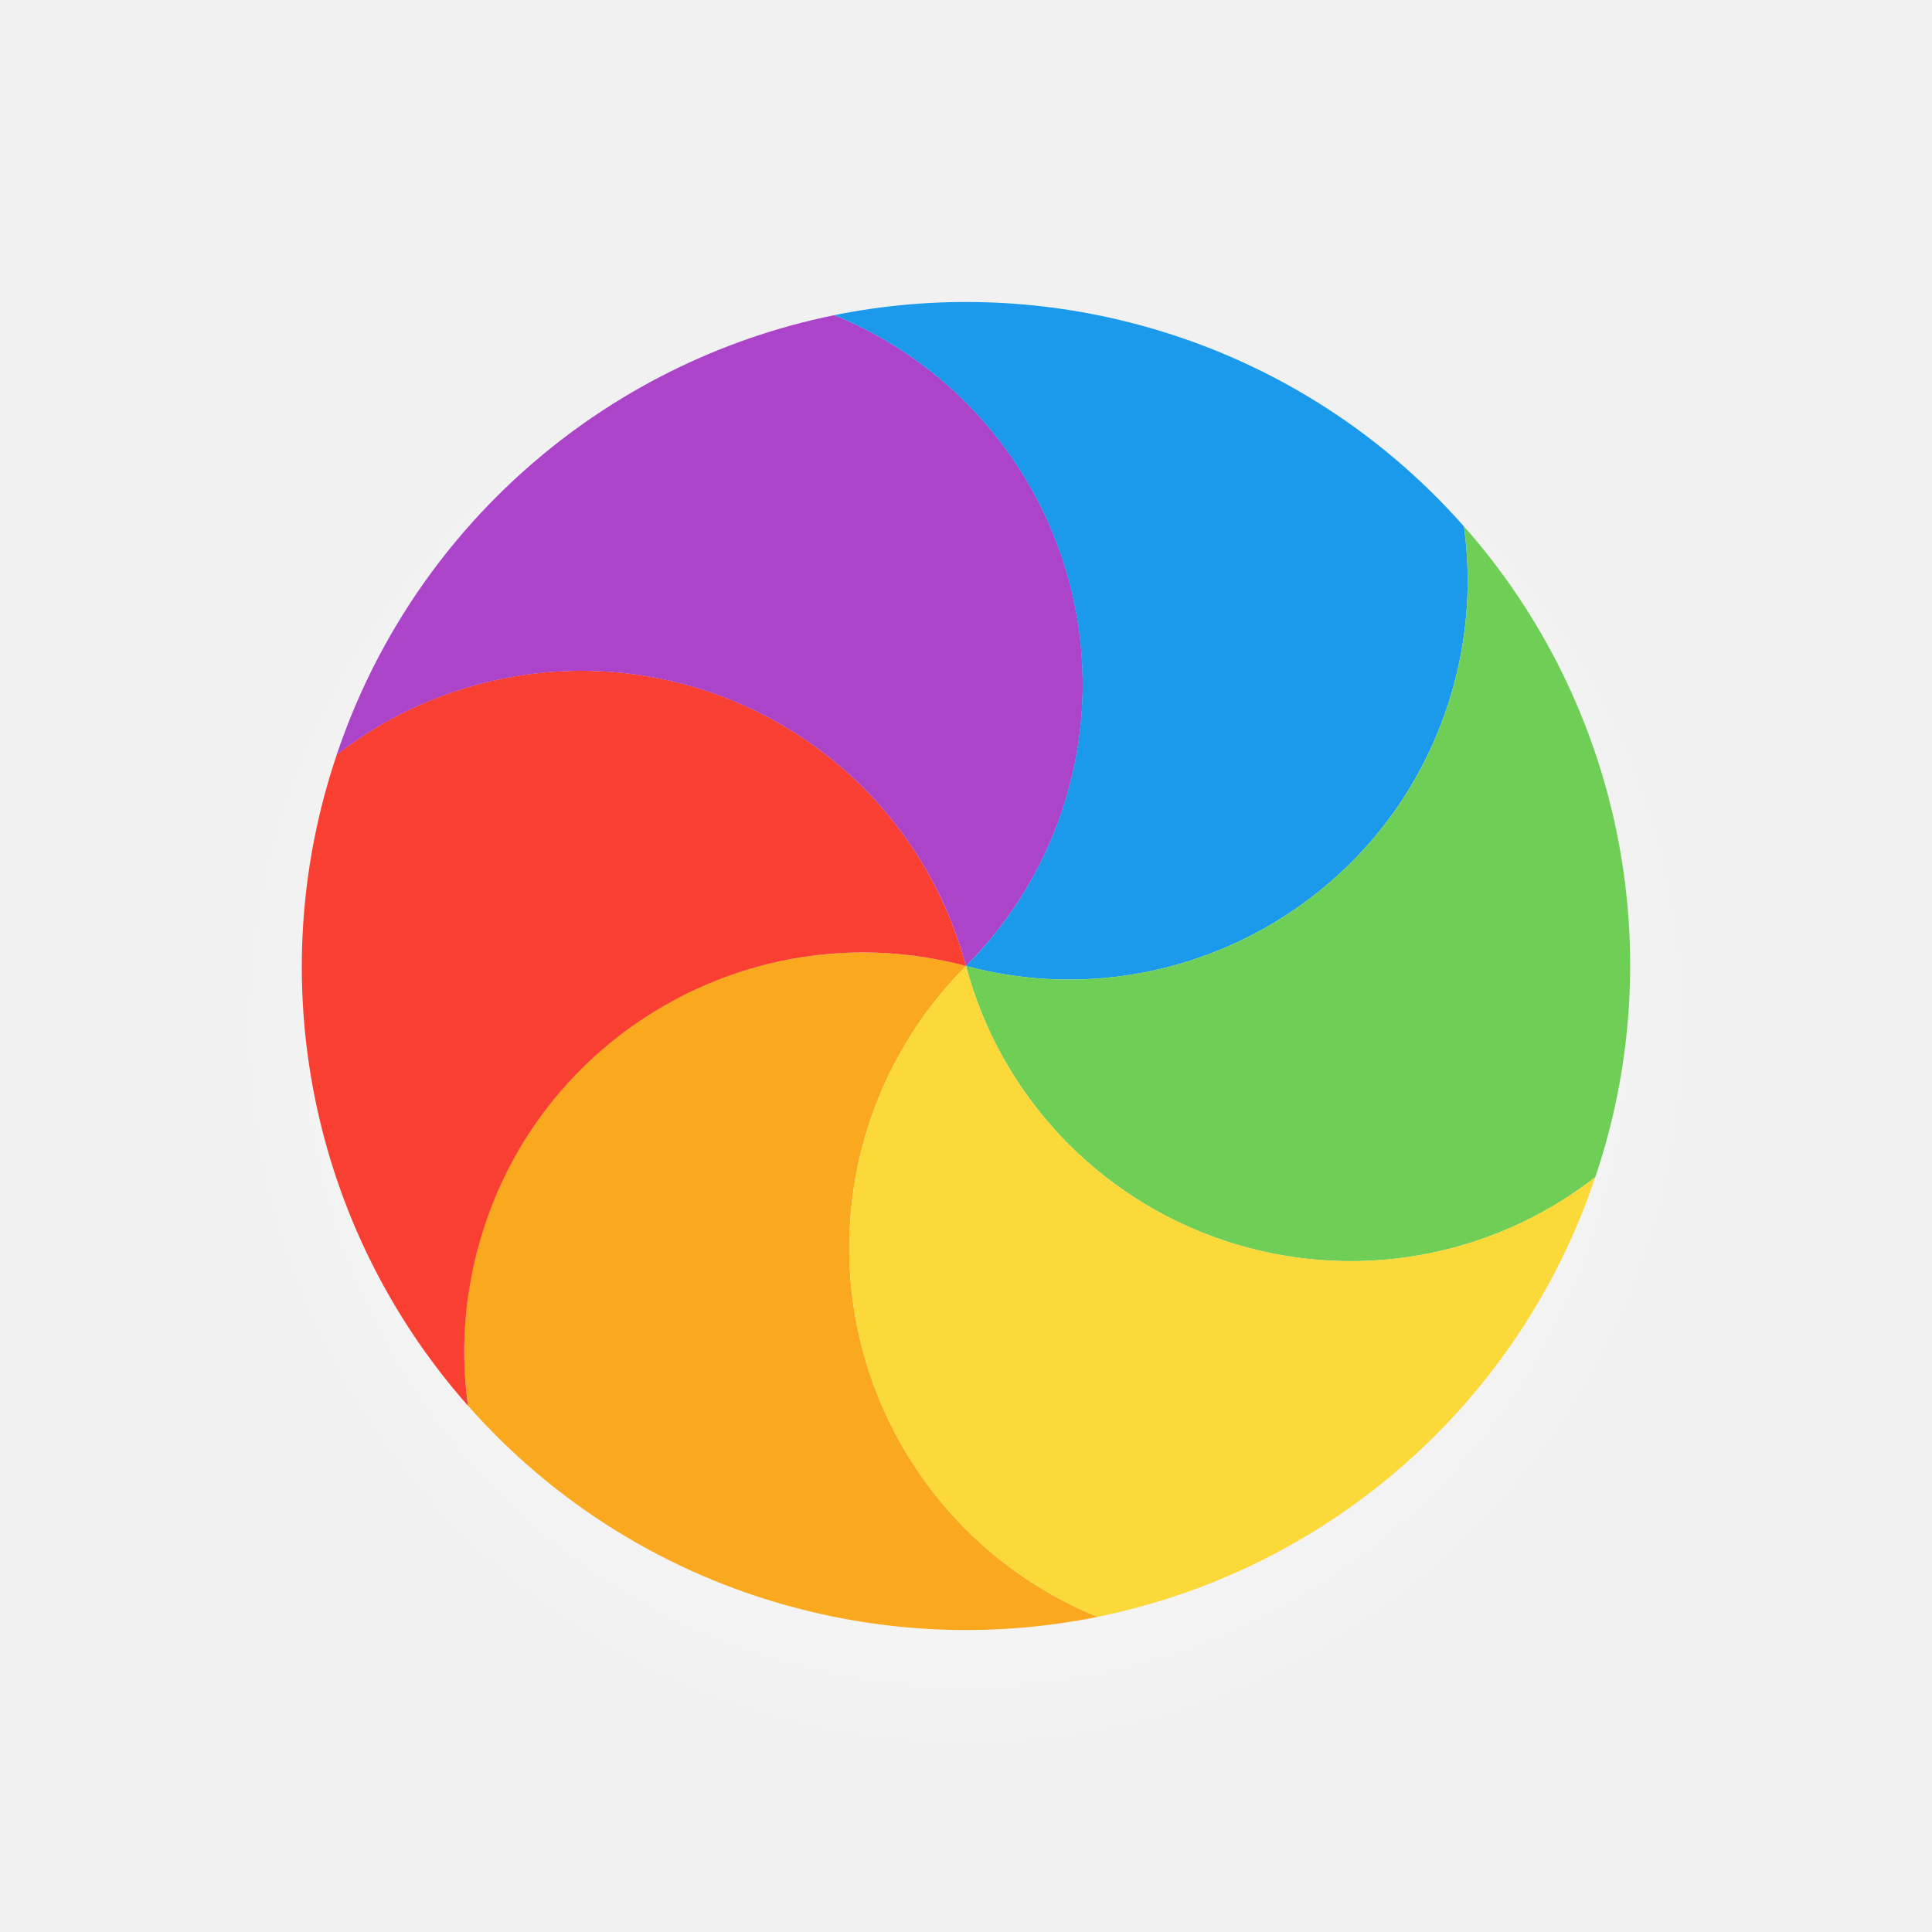
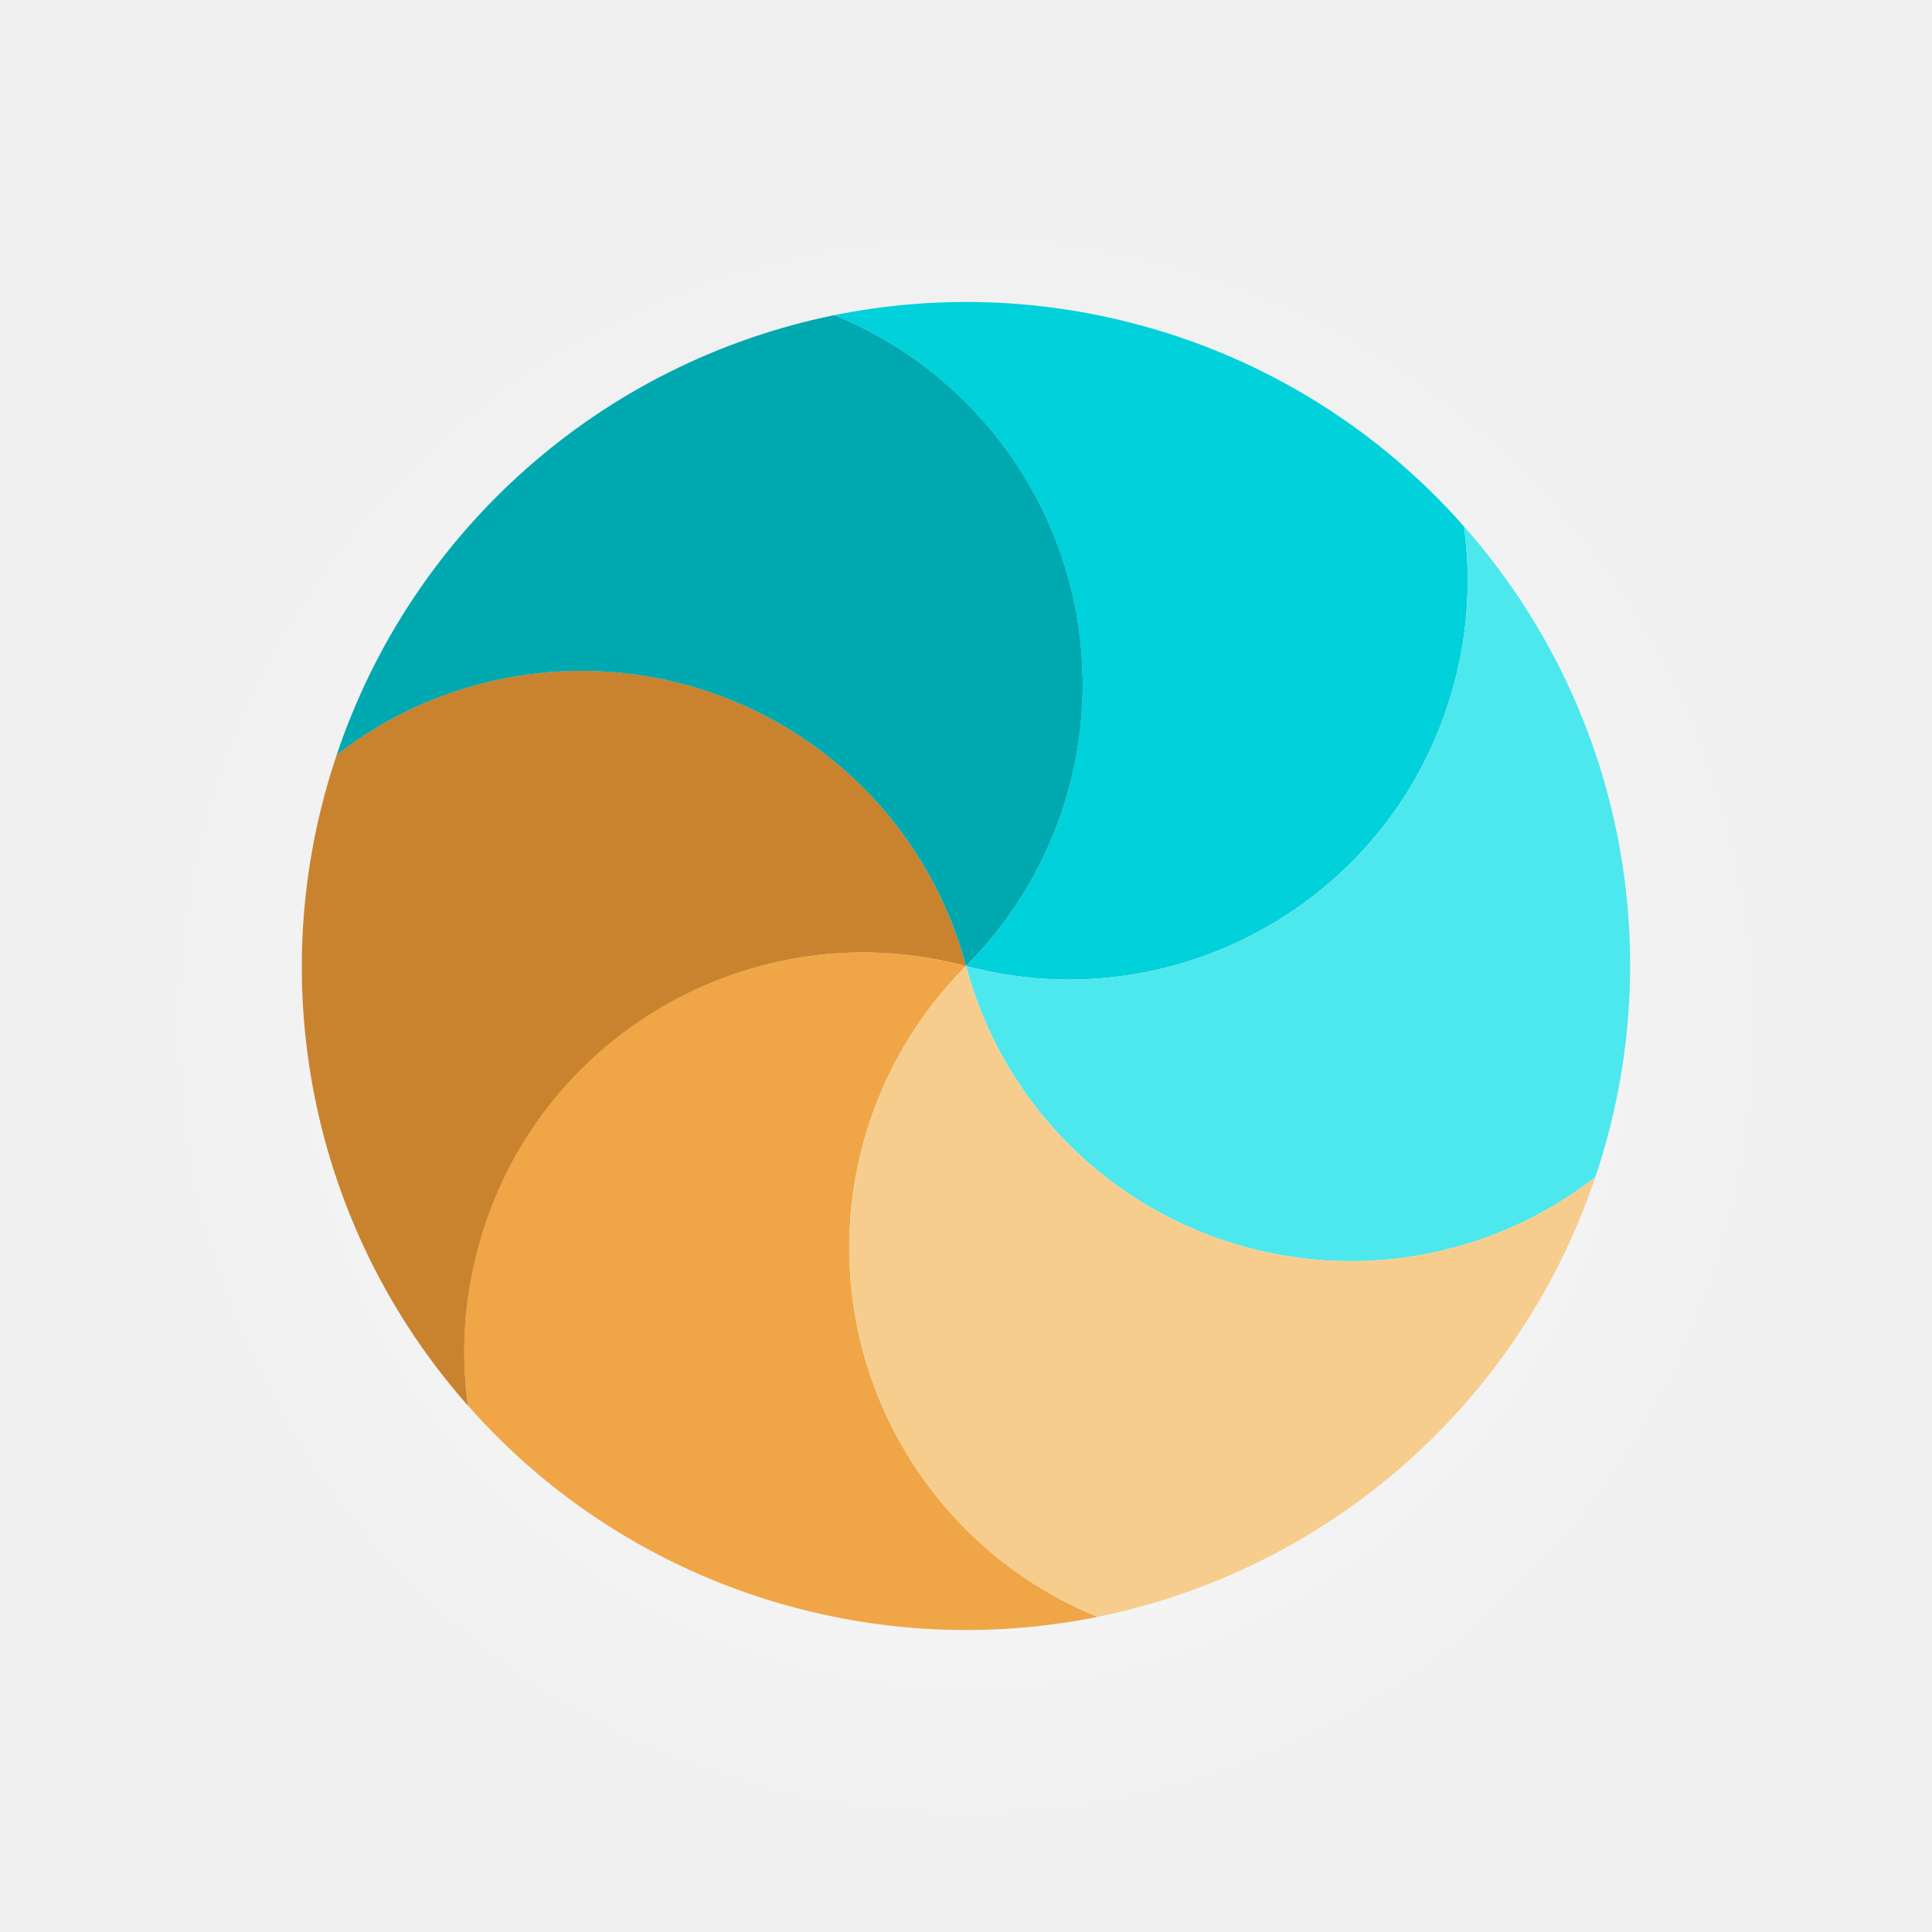
<svg xmlns="http://www.w3.org/2000/svg" width="32" height="32" viewBox="0 0 32 32">
  <defs>
    <filter id="a" width="1.384" height="1.384" x="-.192" y="-.192" style="color-interpolation-filters:sRGB">
      <feGaussianBlur stdDeviation="1.76" />
    </filter>
  </defs>
  <g transform="translate(0 -1020.362)">
    <circle cx="16" cy="1037.362" r="11" style="opacity:.35;mix-blend-mode:normal;fill:#fff;fill-rule:evenodd;stroke-width:2;stroke-linecap:round;paint-order:stroke fill markers;filter:url(#a);stop-color:#fff" />
-     <path d="M23.5 19.01a3.603 3.603 0 0 1-4.5 3.978 3.608 3.608 0 0 0-1.189-5.89 6 6 0 0 1 2.744.086 5.97 5.97 0 0 1 2.945 1.825" style="fill:#faa91e;fill-opacity:1;fill-rule:evenodd;stroke-width:1.01" transform="matrix(-1.8328 0 0 -1.8303 50.823 1078.437)" />
-     <path d="M24.687 24.9A3.597 3.597 0 0 1 19 22.988a3.603 3.603 0 0 0 4.41-2.552c.129-.48.155-.964.09-1.428a6 6 0 0 1 1.187 5.89" style="fill:#f83f31;fill-opacity:1;fill-rule:evenodd;stroke-width:1.01" transform="matrix(-1.8328 0 0 -1.8303 50.823 1078.437)" />
-     <path d="M20.189 28.878A3.608 3.608 0 0 1 19 22.988a3.597 3.597 0 0 0 5.687 1.911 6.01 6.01 0 0 1-4.498 3.979" style="fill:#ac44ca;fill-opacity:1;fill-rule:evenodd;stroke-width:1.01" transform="matrix(-1.8328 0 0 -1.8303 50.823 1078.437)" />
-     <path d="M14.5 26.967a3.6 3.6 0 0 1 .09-1.428A3.603 3.603 0 0 1 19 22.988a3.61 3.61 0 0 0 1.189 5.89 6 6 0 0 1-2.744-.086 5.97 5.97 0 0 1-2.945-1.826" style="fill:#1b9aeb;fill-opacity:1;fill-rule:evenodd;stroke-width:1.01" transform="matrix(-1.8328 0 0 -1.8303 50.823 1078.437)" />
-     <path d="M13.313 21.077A3.597 3.597 0 0 1 19 22.988a3.603 3.603 0 0 0-4.41 2.55 3.6 3.6 0 0 0-.09 1.429 6 6 0 0 1-1.187-5.89" style="fill:#6fce55;fill-opacity:1;fill-rule:evenodd;stroke-width:1.01" transform="matrix(-1.8328 0 0 -1.8303 50.823 1078.437)" />
-     <path d="M17.811 17.098A3.608 3.608 0 0 1 19 22.988a3.597 3.597 0 0 0-5.687-1.911 6.01 6.01 0 0 1 4.498-3.979" style="fill:#fbd939;fill-opacity:1;fill-rule:evenodd;stroke-width:1.01" transform="matrix(-1.8328 0 0 -1.8303 50.823 1078.437)" />
+     <path d="M23.5 19.01a3.603 3.603 0 0 1-4.5 3.978 3.608 3.608 0 0 0-1.189-5.89 6 6 0 0 1 2.744.086 5.97 5.97 0 0 1 2.945 1.825" style="fill:#f0a646;fill-opacity:1;fill-rule:evenodd;stroke-width:1.01" transform="matrix(-1.8328 0 0 -1.8303 50.823 1078.437)" />
+     <path d="M24.687 24.9A3.597 3.597 0 0 1 19 22.988a3.603 3.603 0 0 0 4.41-2.552c.129-.48.155-.964.09-1.428a6 6 0 0 1 1.187 5.89" style="fill:#c9832f;fill-opacity:1;fill-rule:evenodd;stroke-width:1.01" transform="matrix(-1.8328 0 0 -1.8303 50.823 1078.437)" />
+     <path d="M20.189 28.878A3.608 3.608 0 0 1 19 22.988a3.597 3.597 0 0 0 5.687 1.911 6.01 6.01 0 0 1-4.498 3.979" style="fill:#00a8b0;fill-opacity:1;fill-rule:evenodd;stroke-width:1.01" transform="matrix(-1.8328 0 0 -1.8303 50.823 1078.437)" />
+     <path d="M14.5 26.967a3.6 3.6 0 0 1 .09-1.428A3.603 3.603 0 0 1 19 22.988a3.61 3.61 0 0 0 1.189 5.89 6 6 0 0 1-2.744-.086 5.97 5.97 0 0 1-2.945-1.826" style="fill:#00d1da;fill-opacity:1;fill-rule:evenodd;stroke-width:1.01" transform="matrix(-1.8328 0 0 -1.8303 50.823 1078.437)" />
+     <path d="M13.313 21.077A3.597 3.597 0 0 1 19 22.988a3.603 3.603 0 0 0-4.41 2.55 3.6 3.6 0 0 0-.09 1.429 6 6 0 0 1-1.187-5.89" style="fill:#4de8ee;fill-opacity:1;fill-rule:evenodd;stroke-width:1.01" transform="matrix(-1.8328 0 0 -1.8303 50.823 1078.437)" />
+     <path d="M17.811 17.098A3.608 3.608 0 0 1 19 22.988a3.597 3.597 0 0 0-5.687-1.911 6.01 6.01 0 0 1 4.498-3.979" style="fill:#f7cd8e;fill-opacity:1;fill-rule:evenodd;stroke-width:1.01" transform="matrix(-1.8328 0 0 -1.8303 50.823 1078.437)" />
  </g>
</svg>
